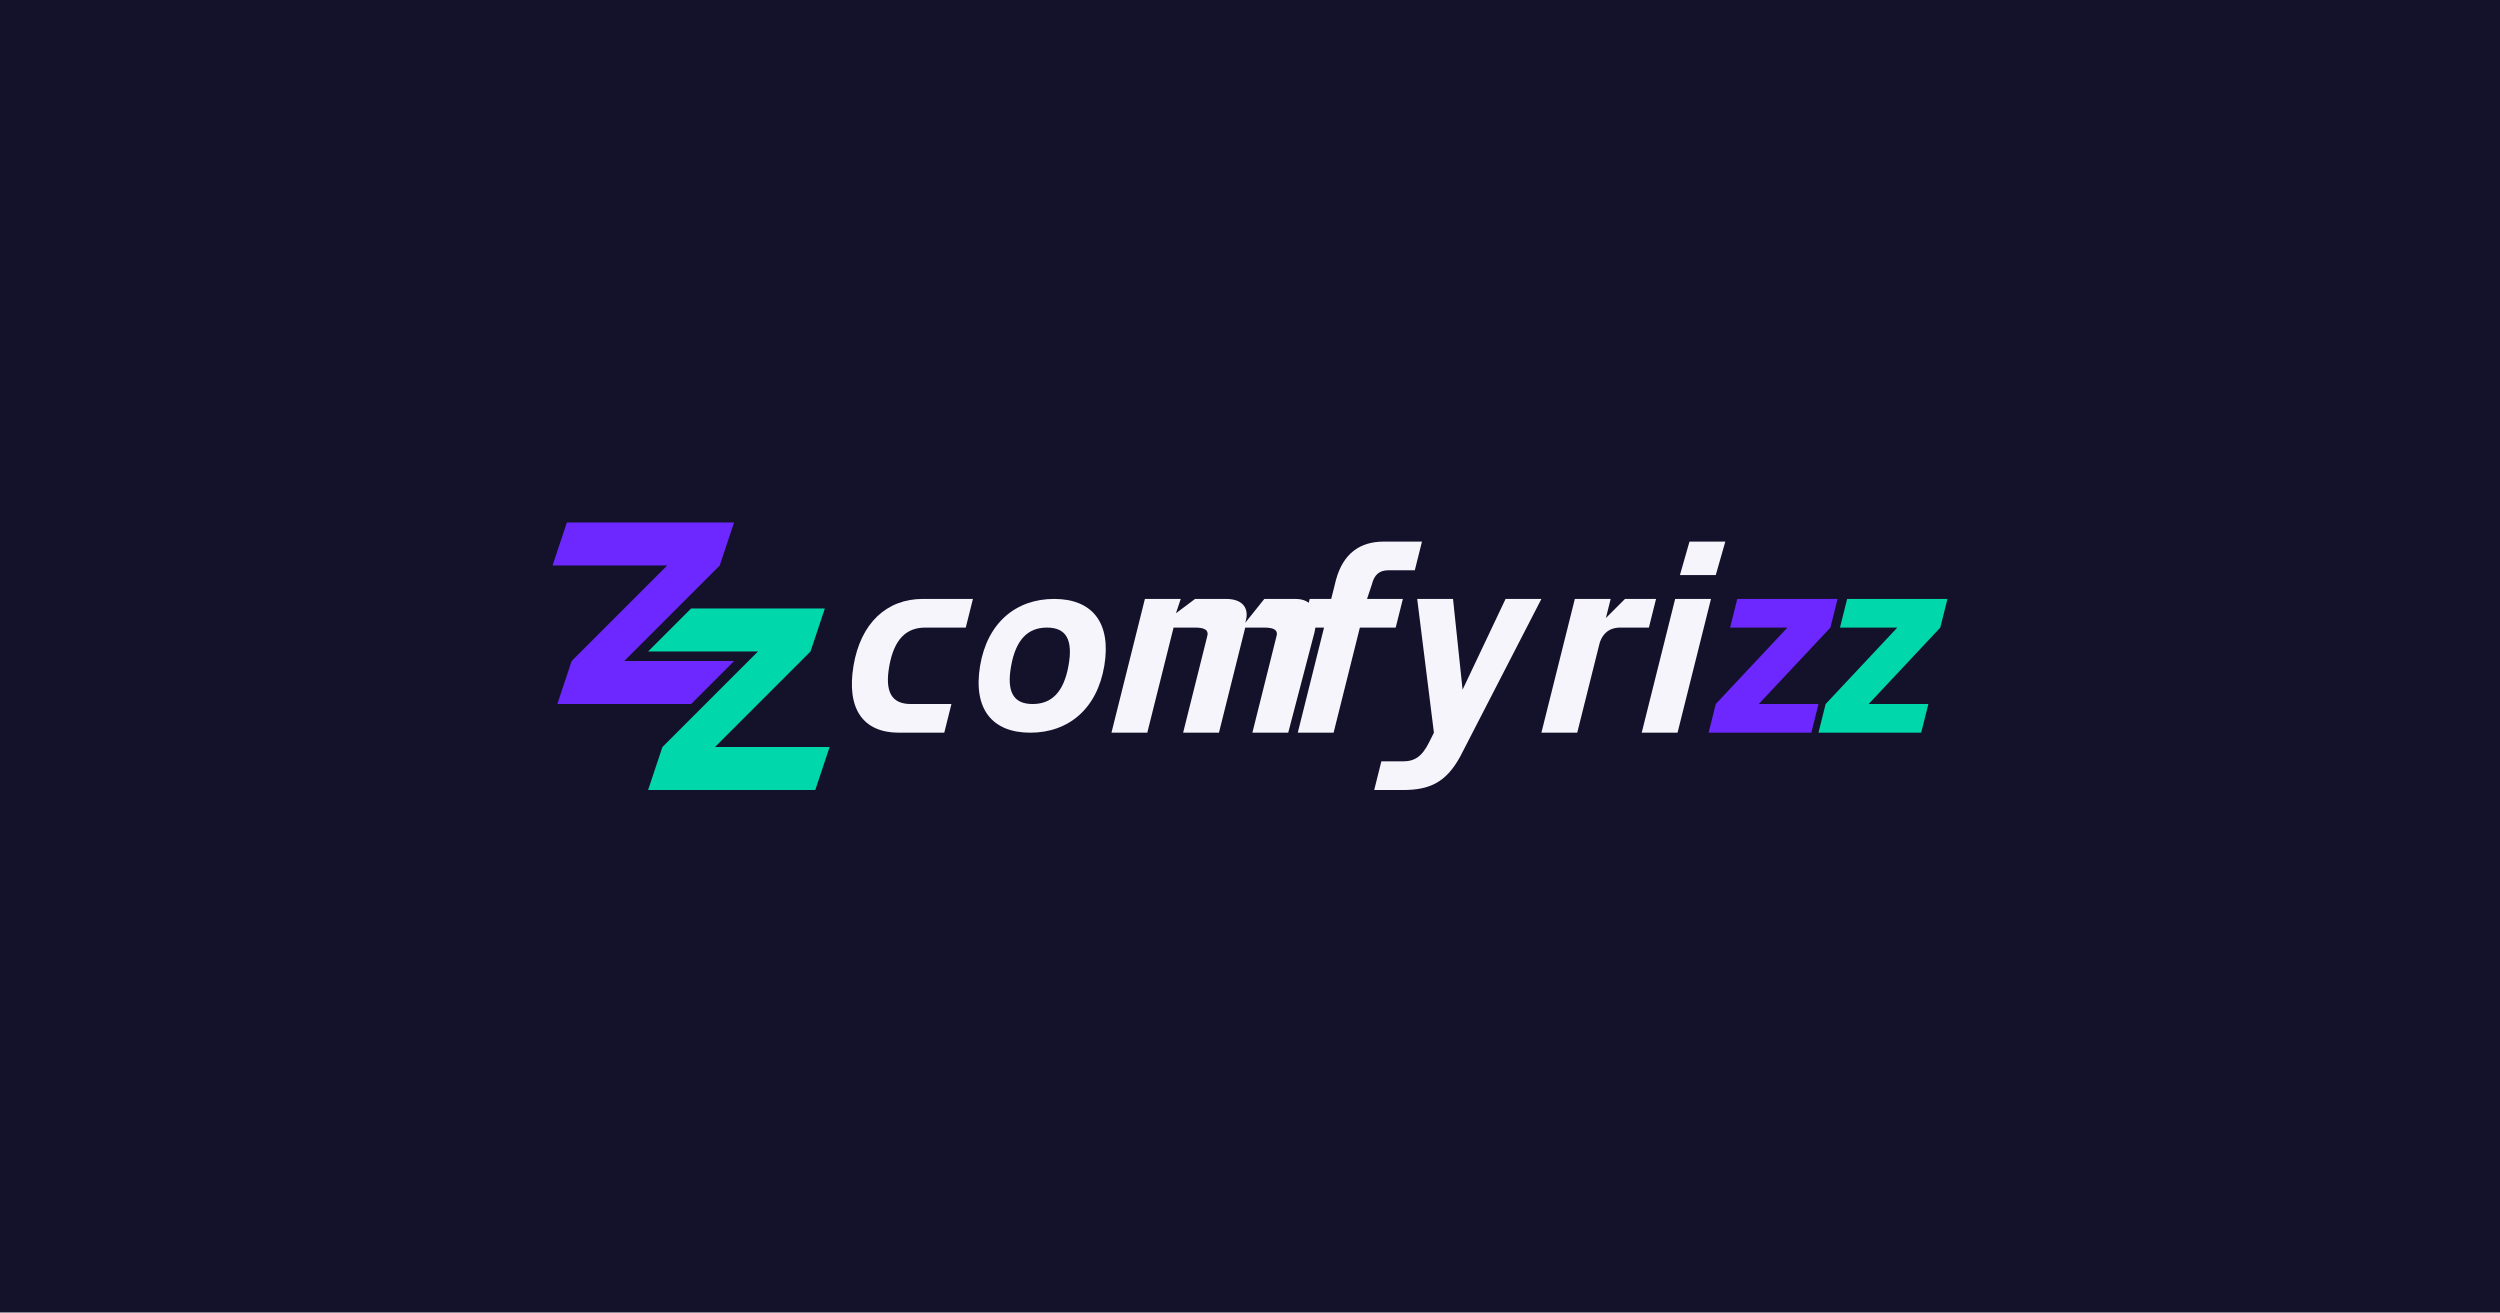
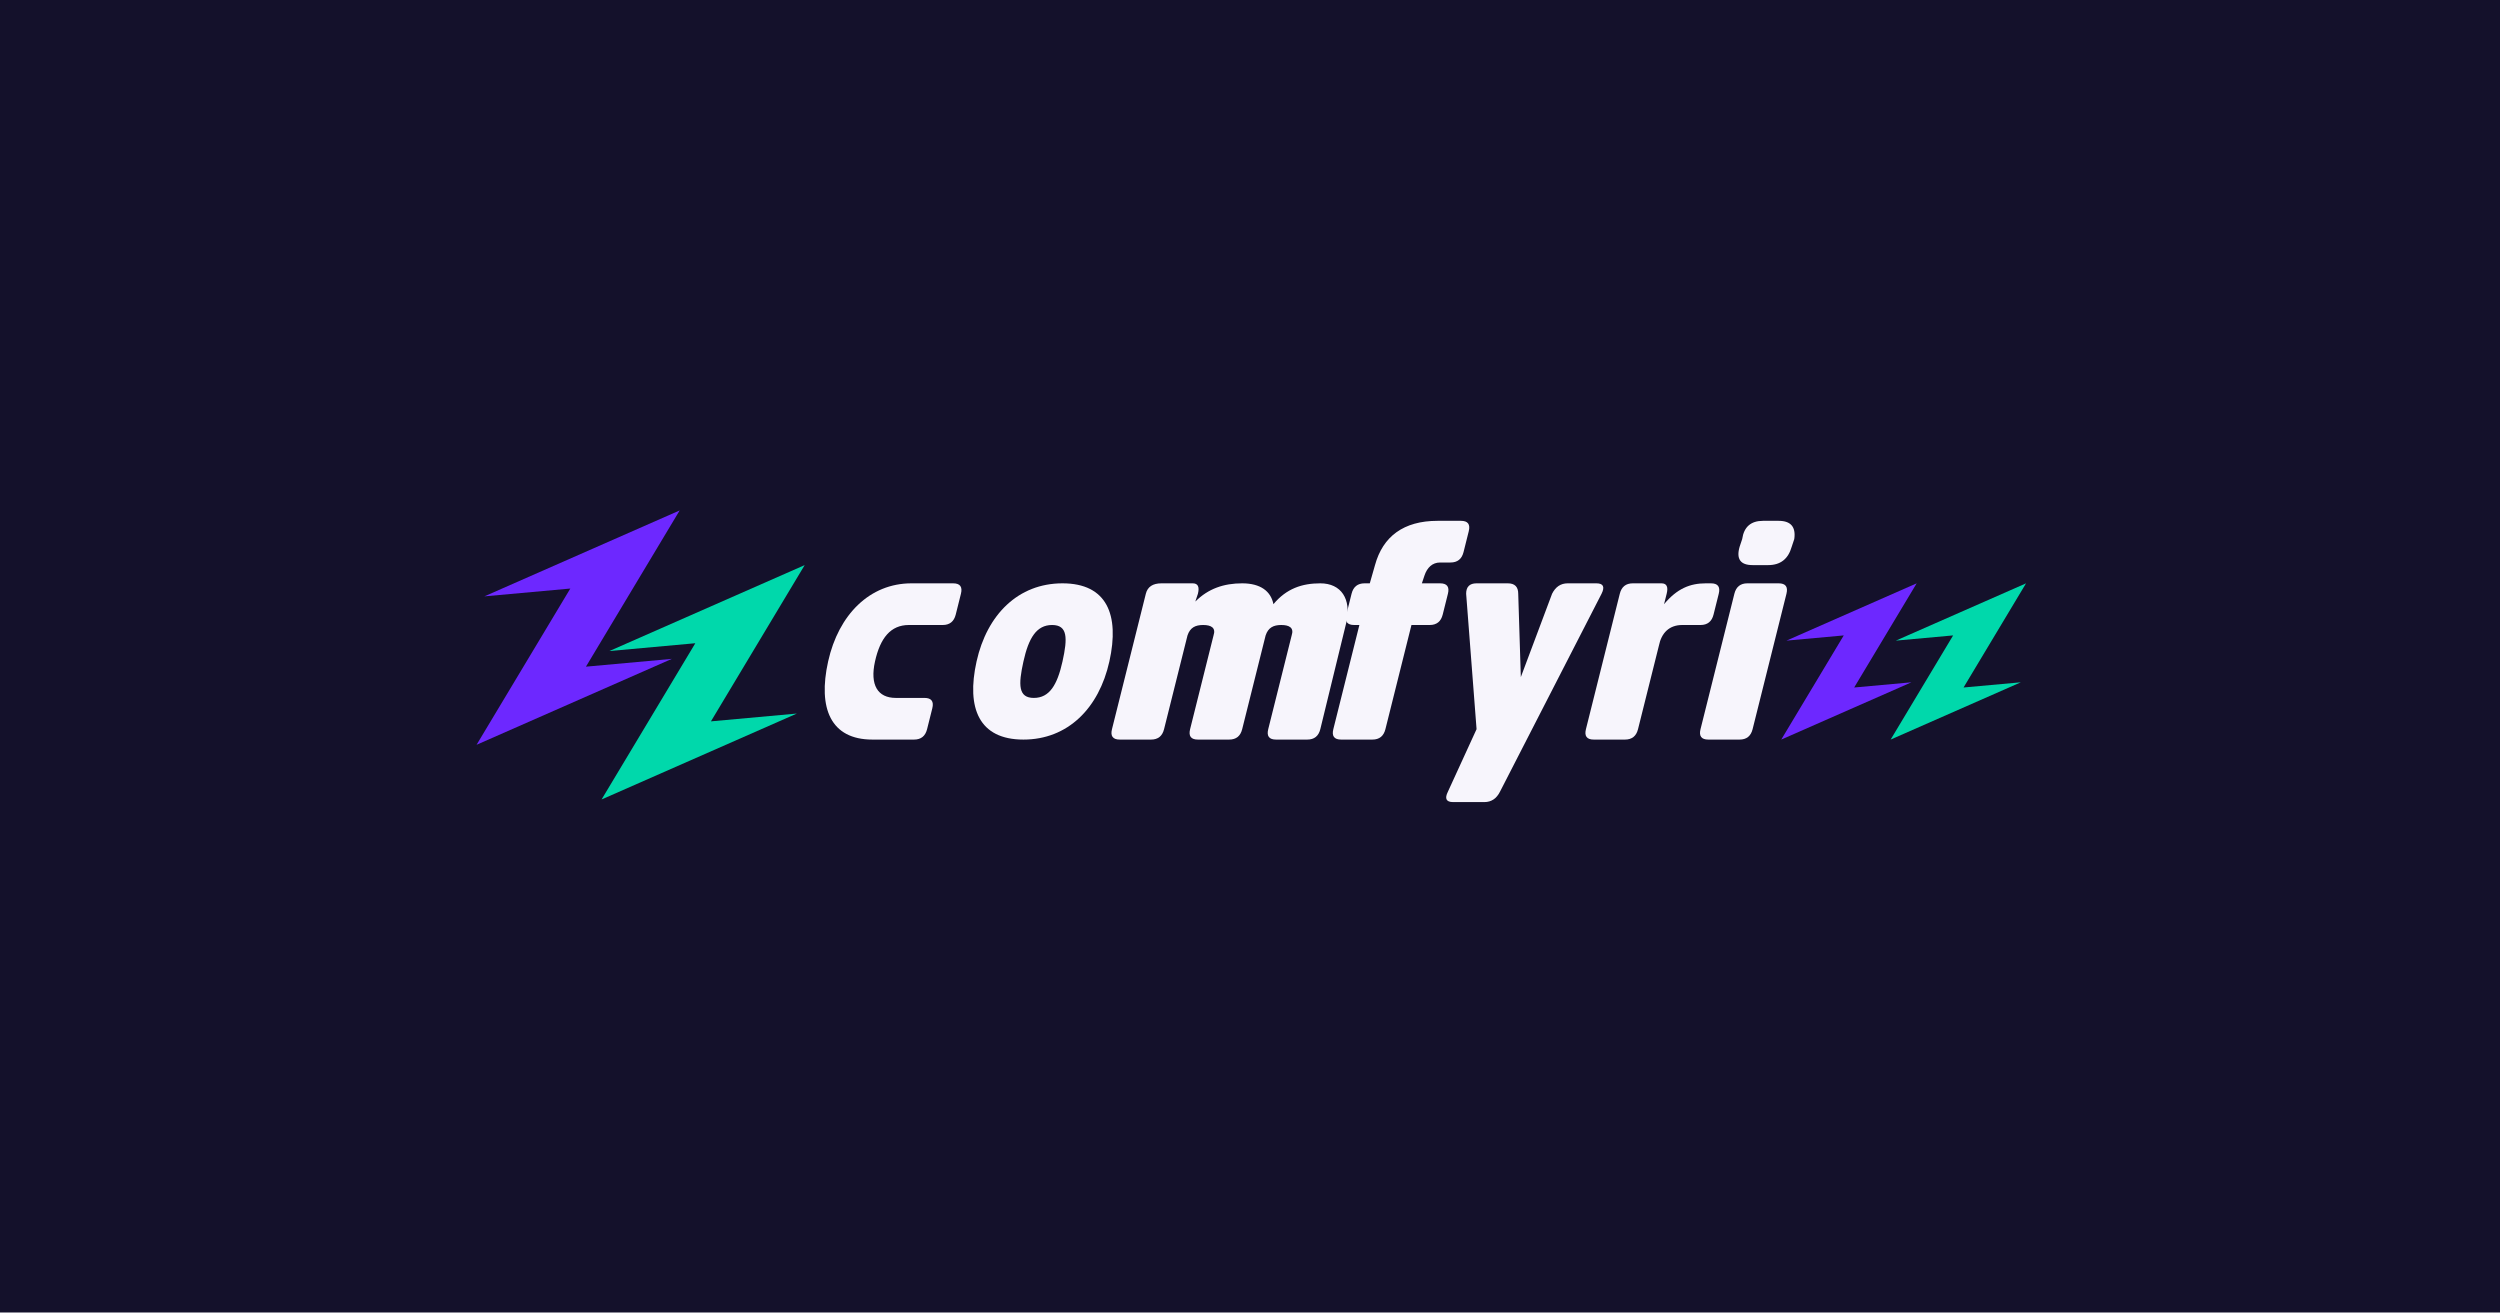
<svg xmlns="http://www.w3.org/2000/svg" width="1200" height="630" viewBox="0 0 1200 630" role="img" aria-labelledby="comfyrizz-social-card-title">
  <rect width="1200" height="630" fill="#14112B" />
-   <g transform="translate(240.00,223.28) scale(1.146497)">
+   <g transform="translate(207.5, 215) scale(1.25)">
    <g id="comfyrizz-symbol">
-       <path id="symbol-z-violet" fill="#6D28FF" d="M 28 24 H 98 L 92 42 L 52 82 H 98 L 80 100 H 24 L 30 82 L 70 42 H 22 Z" />
-       <path id="symbol-z-mint" fill="#00D8AB" d="M 80 60 H 136 L 130 78 L 90 118 H 138 L 132 136 H 62 L 68 118 L 108 78 H 62 Z" />
+       <path id="symbol-z-violet" fill="#6D28FF" d="M 20 57 L 95 24 L 59 84 L 92 81 L 17 114 L 53 54 Z" />
+       <path id="symbol-z-mint" fill="#00D8AB" d="M 68 78 L 143 45 L 107 105 L 140 102 L 65 135 L 101 75 Z" />
    </g>
-     <g id="comfyrizz-wordmark" transform="translate(136, 0)">
-       <path id="letter-c" fill="#F7F5FC" d="M 62 56 L 59 68 H 42 C 34 68 29 73 27 84 C 25 95 28 100 36 100 H 53 L 50 112 H 31 C 16 112 9 102 12 84 C 15 66 26 56 41 56 Z" />
-       <path id="letter-o" fill="#F7F5FC" d="M 96 56 C 112 56 120 66 117 84 C 114 102 102 112 86 112 C 70 112 62 102 65 84 C 68 66 80 56 96 56 Z M 93 68 C 85 68 80 73 78 84 C 76 95 79 100 87 100 C 95 100 100 95 102 84 C 104 73 101 68 93 68 Z" />
-       <path id="letter-m" fill="#F7F5FC" d="M 134 56 H 149 L 147 62 L 155 56 H 168 C 175 56 178 60 176 66 L 184 56 H 197 C 204 56 207 61 205 70 L 194 112 H 179 L 189 72 C 190 69 188 68 184 68 H 176 L 165 112 H 150 L 160 72 C 161 69 159 68 155 68 H 146 L 135 112 H 120 Z" />
-       <path id="letter-f" fill="#F7F5FC" d="M 234 32 H 250 L 247 44 H 236 C 232 44 230 46 229 50 L 227 56 H 242 L 239 68 H 224 L 213 112 H 198 L 209 68 H 200 L 203 56 H 212 L 214 48 C 217 37 224 32 234 32 Z" />
-       <path id="letter-y" fill="#F7F5FC" d="M 248 56 H 263 L 267 94 L 285 56 H 300 L 266 122 C 260 133 253 136 242 136 H 230 L 233 124 H 242 C 247 124 250 122 253 116 L 255 112 L 248 56 Z" />
-       <path id="letter-r" fill="#F7F5FC" d="M 314 56 H 329 L 327 64 L 335 56 H 348 L 345 68 H 333 C 328 68 325 71 324 76 L 315 112 H 300 L 314 56 Z" />
-       <path id="letter-i" fill="#F7F5FC" d="M 362 32 H 377 L 373 46 H 358 Z M 356 56 H 371 L 357 112 H 342 Z" />
-       <path id="letter-z-1" fill="#6D28FF" d="M 382 56 H 424 L 421 68 L 391 100 H 416 L 413 112 H 370 L 373 100 L 403 68 H 379 Z" />
-       <path id="letter-z-2" fill="#00D8AB" d="M 428 56 H 470 L 467 68 L 437 100 H 462 L 459 112 H 416 L 419 100 L 449 68 H 425 Z" />
+     <g id="comfyrizz-wordmark" transform="translate(142, 0)">
+       <path id="letter-c" fill="#F7F5FC" d="M 42 52 H 58 Q 62 52 61 56 L 59 64 Q 58 68 54 68 H 41 C 34 68 30 73 28 82 C 26 91 29 96 36 96 H 47 Q 51 96 50 100 L 48 108 Q 47 112 43 112 H 27 C 11 112 6 100 10 82 C 14 64 26 52 42 52 Z" />
+       <path id="letter-o" fill="#F7F5FC" d="M 100 52 C 117 52 122 64 118 82 C 114 100 102 112 85 112 C 68 112 63 100 67 82 C 71 64 83 52 100 52 Z M 96 68 C 90 68 87 73 85 82 C 83 91 83 96 89 96 C 95 96 98 91 100 82 C 102 73 102 68 96 68 Z" />
+       <path id="letter-m" fill="#F7F5FC" d="M 138 52 H 150 Q 153 52 152 56 L 151 59 C 156 54 162 52 169 52 C 176 52 180 55 181 60 C 186 54 192 52 199 52 C 207 52 211 58 209 67 L 199 108 Q 198 112 194 112 H 182 Q 178 112 179 108 L 188 72 C 189 69 187 68 184 68 C 181 68 179 69 178 72 L 169 108 Q 168 112 164 112 H 152 Q 148 112 149 108 L 158 72 C 159 69 157 68 154 68 C 151 68 149 69 148 72 L 139 108 Q 138 112 134 112 H 122 Q 118 112 119 108 L 132 56 Q 133 52 138 52 Z" />
+       <path id="letter-f" fill="#F7F5FC" d="M 244 28 H 253 Q 257 28 256 32 L 254 40 Q 253 44 249 44 H 245 C 242 44 240 46 239 49 L 238 52 H 245 Q 249 52 248 56 L 246 64 Q 245 68 241 68 H 234 L 224 108 Q 223 112 219 112 H 207 Q 203 112 204 108 L 214 68 H 212 Q 208 68 209 64 L 211 56 Q 212 52 216 52 H 218 L 220 45 C 223 34 231 28 244 28 Z" />
+       <path id="letter-y" fill="#F7F5FC" d="M 259 52 H 271 Q 275 52 275 56 L 276 88 L 288 56 Q 290 52 294 52 H 305 Q 309 52 307 56 L 268 132 Q 266 136 262 136 H 250 Q 246 136 248 132 L 259 108 L 255 56 Q 255 52 259 52 Z" />
+       <path id="letter-r" fill="#F7F5FC" d="M 319 52 H 330 Q 333 52 332 56 L 331 60 C 336 54 341 52 347 52 H 349 Q 353 52 352 56 L 350 64 Q 349 68 345 68 H 338 C 333 68 330 71 329 76 L 321 108 Q 320 112 316 112 H 304 Q 300 112 301 108 L 314 56 Q 315 52 319 52 Z" />
+       <path id="letter-i" fill="#F7F5FC" d="M 369 28 H 375 Q 382 28 381 35 L 380 38 Q 378 45 371 45 H 365 Q 358 45 360 38 L 361 35 Q 362 28 369 28 Z M 363 52 H 375 Q 379 52 378 56 L 365 108 Q 364 112 360 112 H 348 Q 344 112 345 108 L 358 56 Q 359 52 363 52 Z" />
+       <path id="letter-z-1" fill="#6D28FF" d="M 378 74 L 428 52 L 404 92 L 426 90 L 376 112 L 400 72 Z" />
+       <path id="letter-z-2" fill="#00D8AB" d="M 420 74 L 470 52 L 446 92 L 468 90 L 418 112 L 442 72 Z" />
    </g>
  </g>
</svg>
